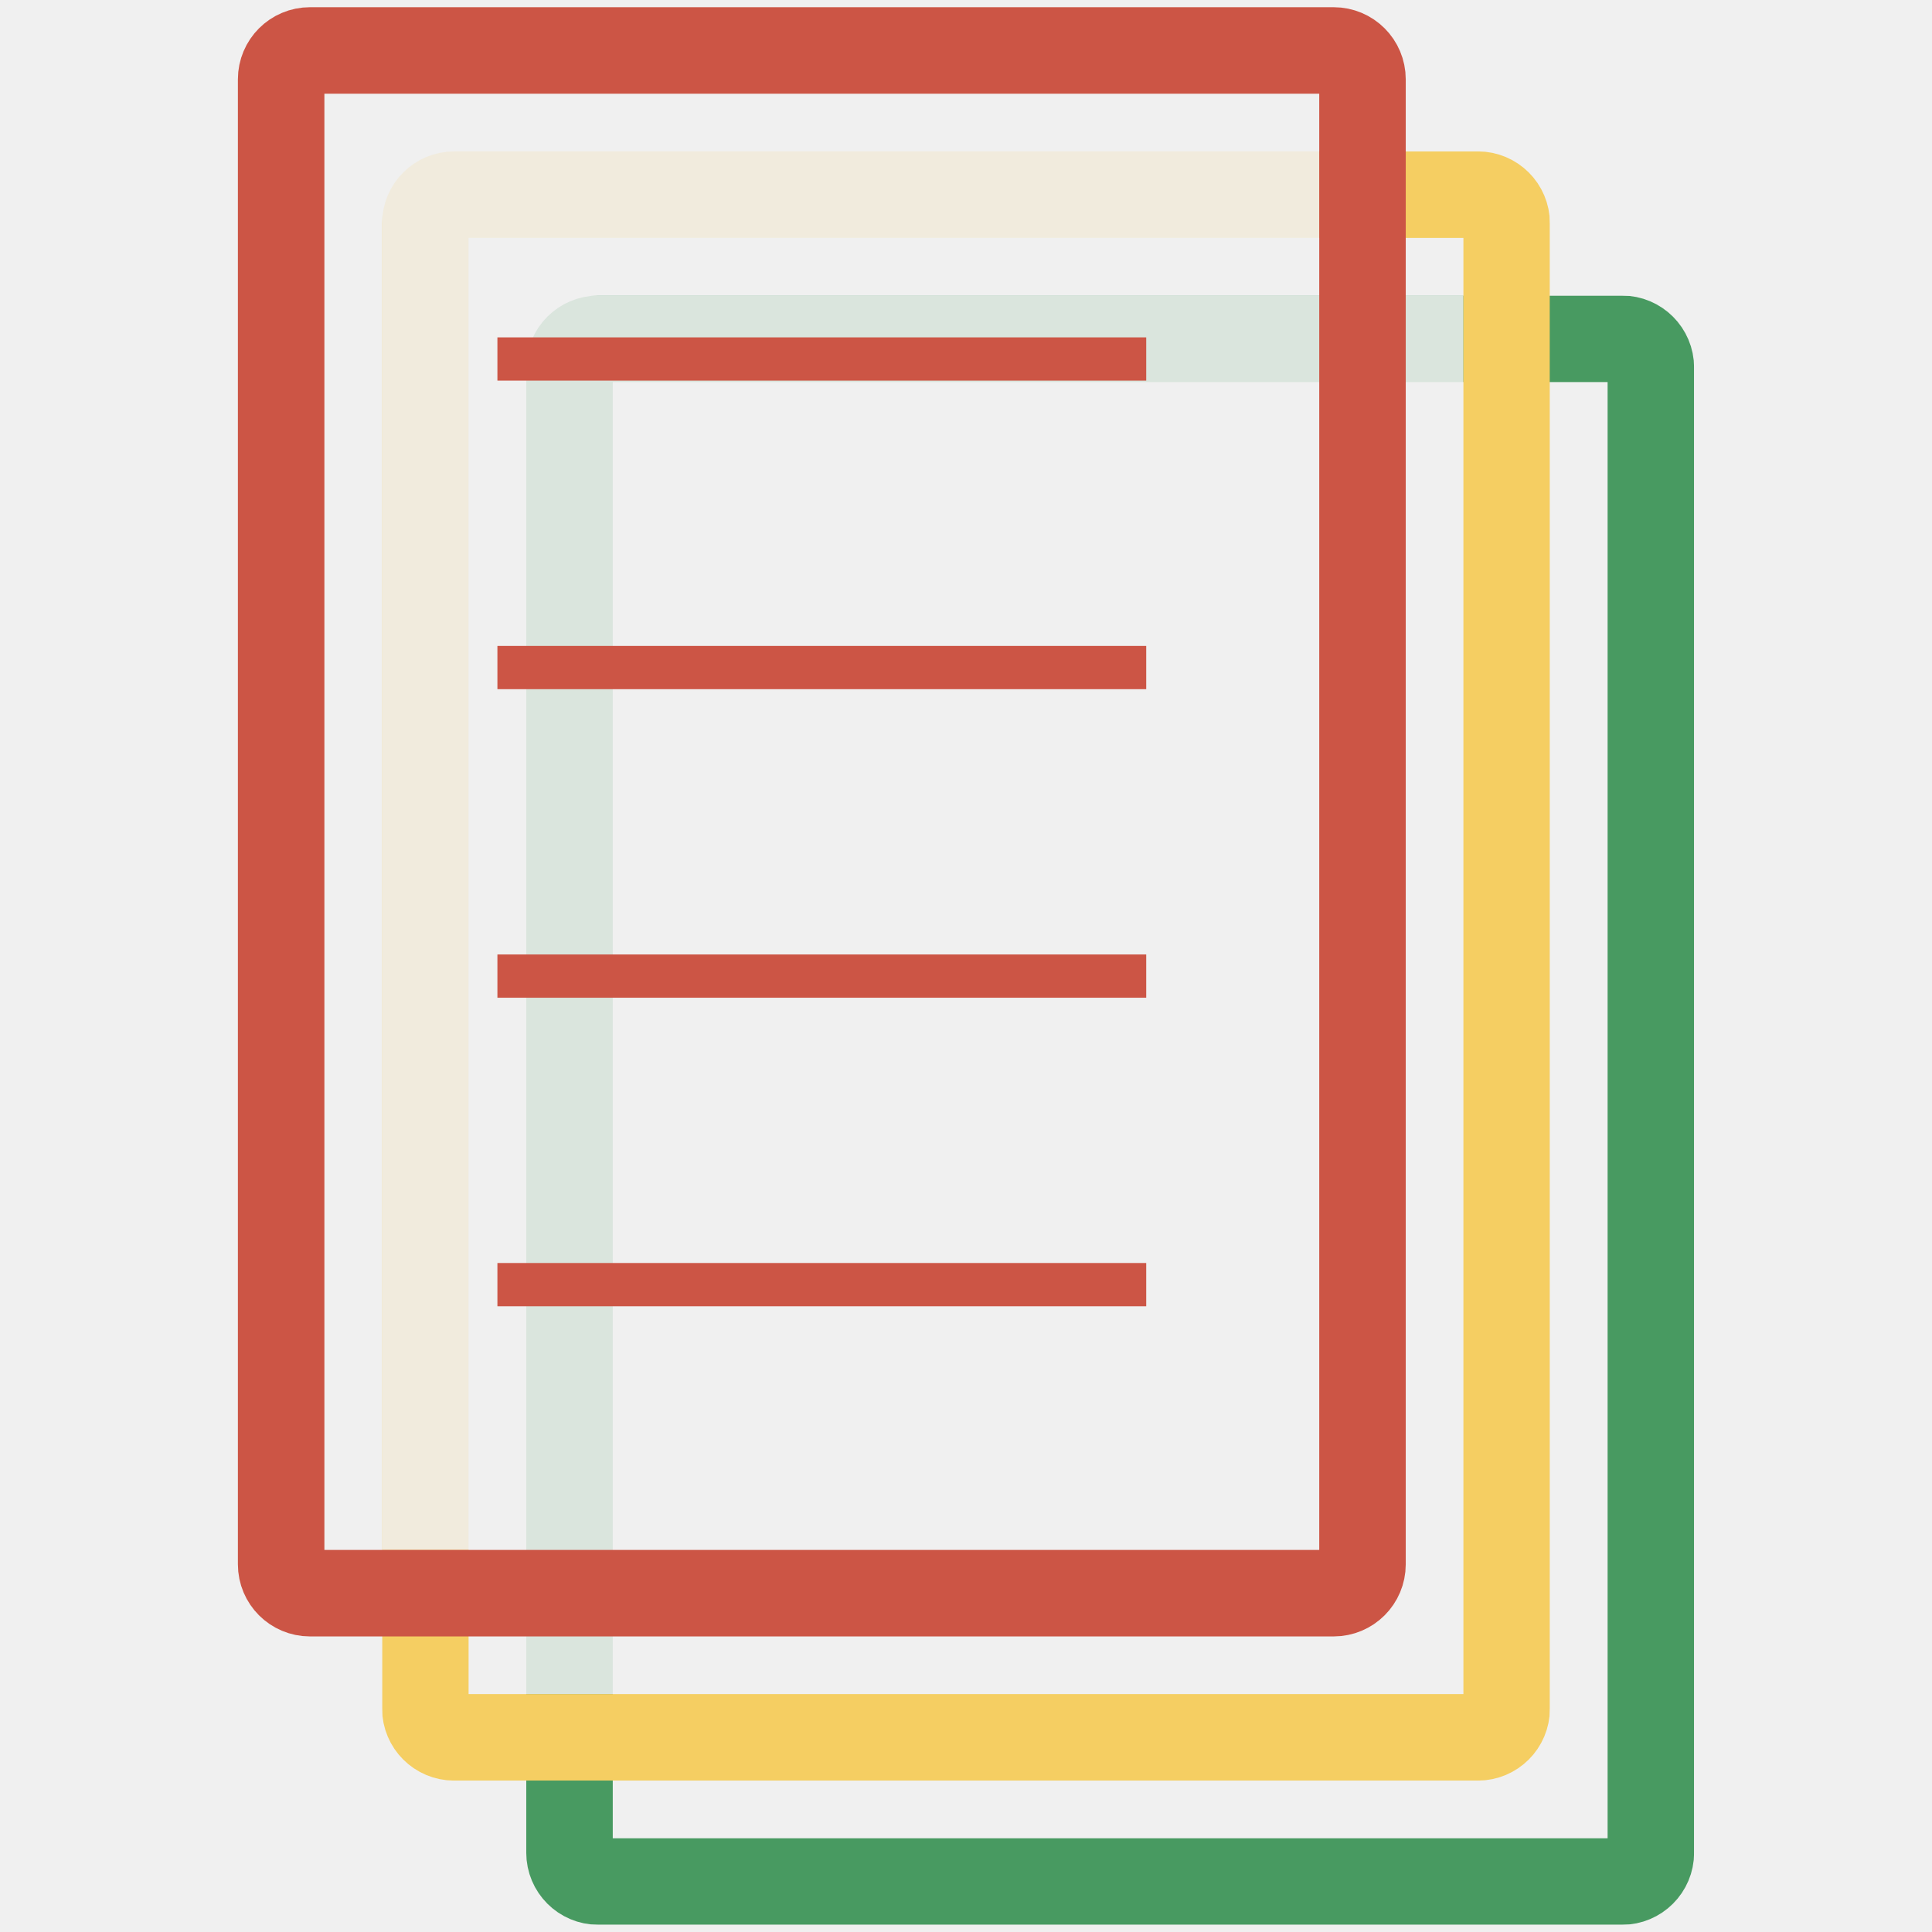
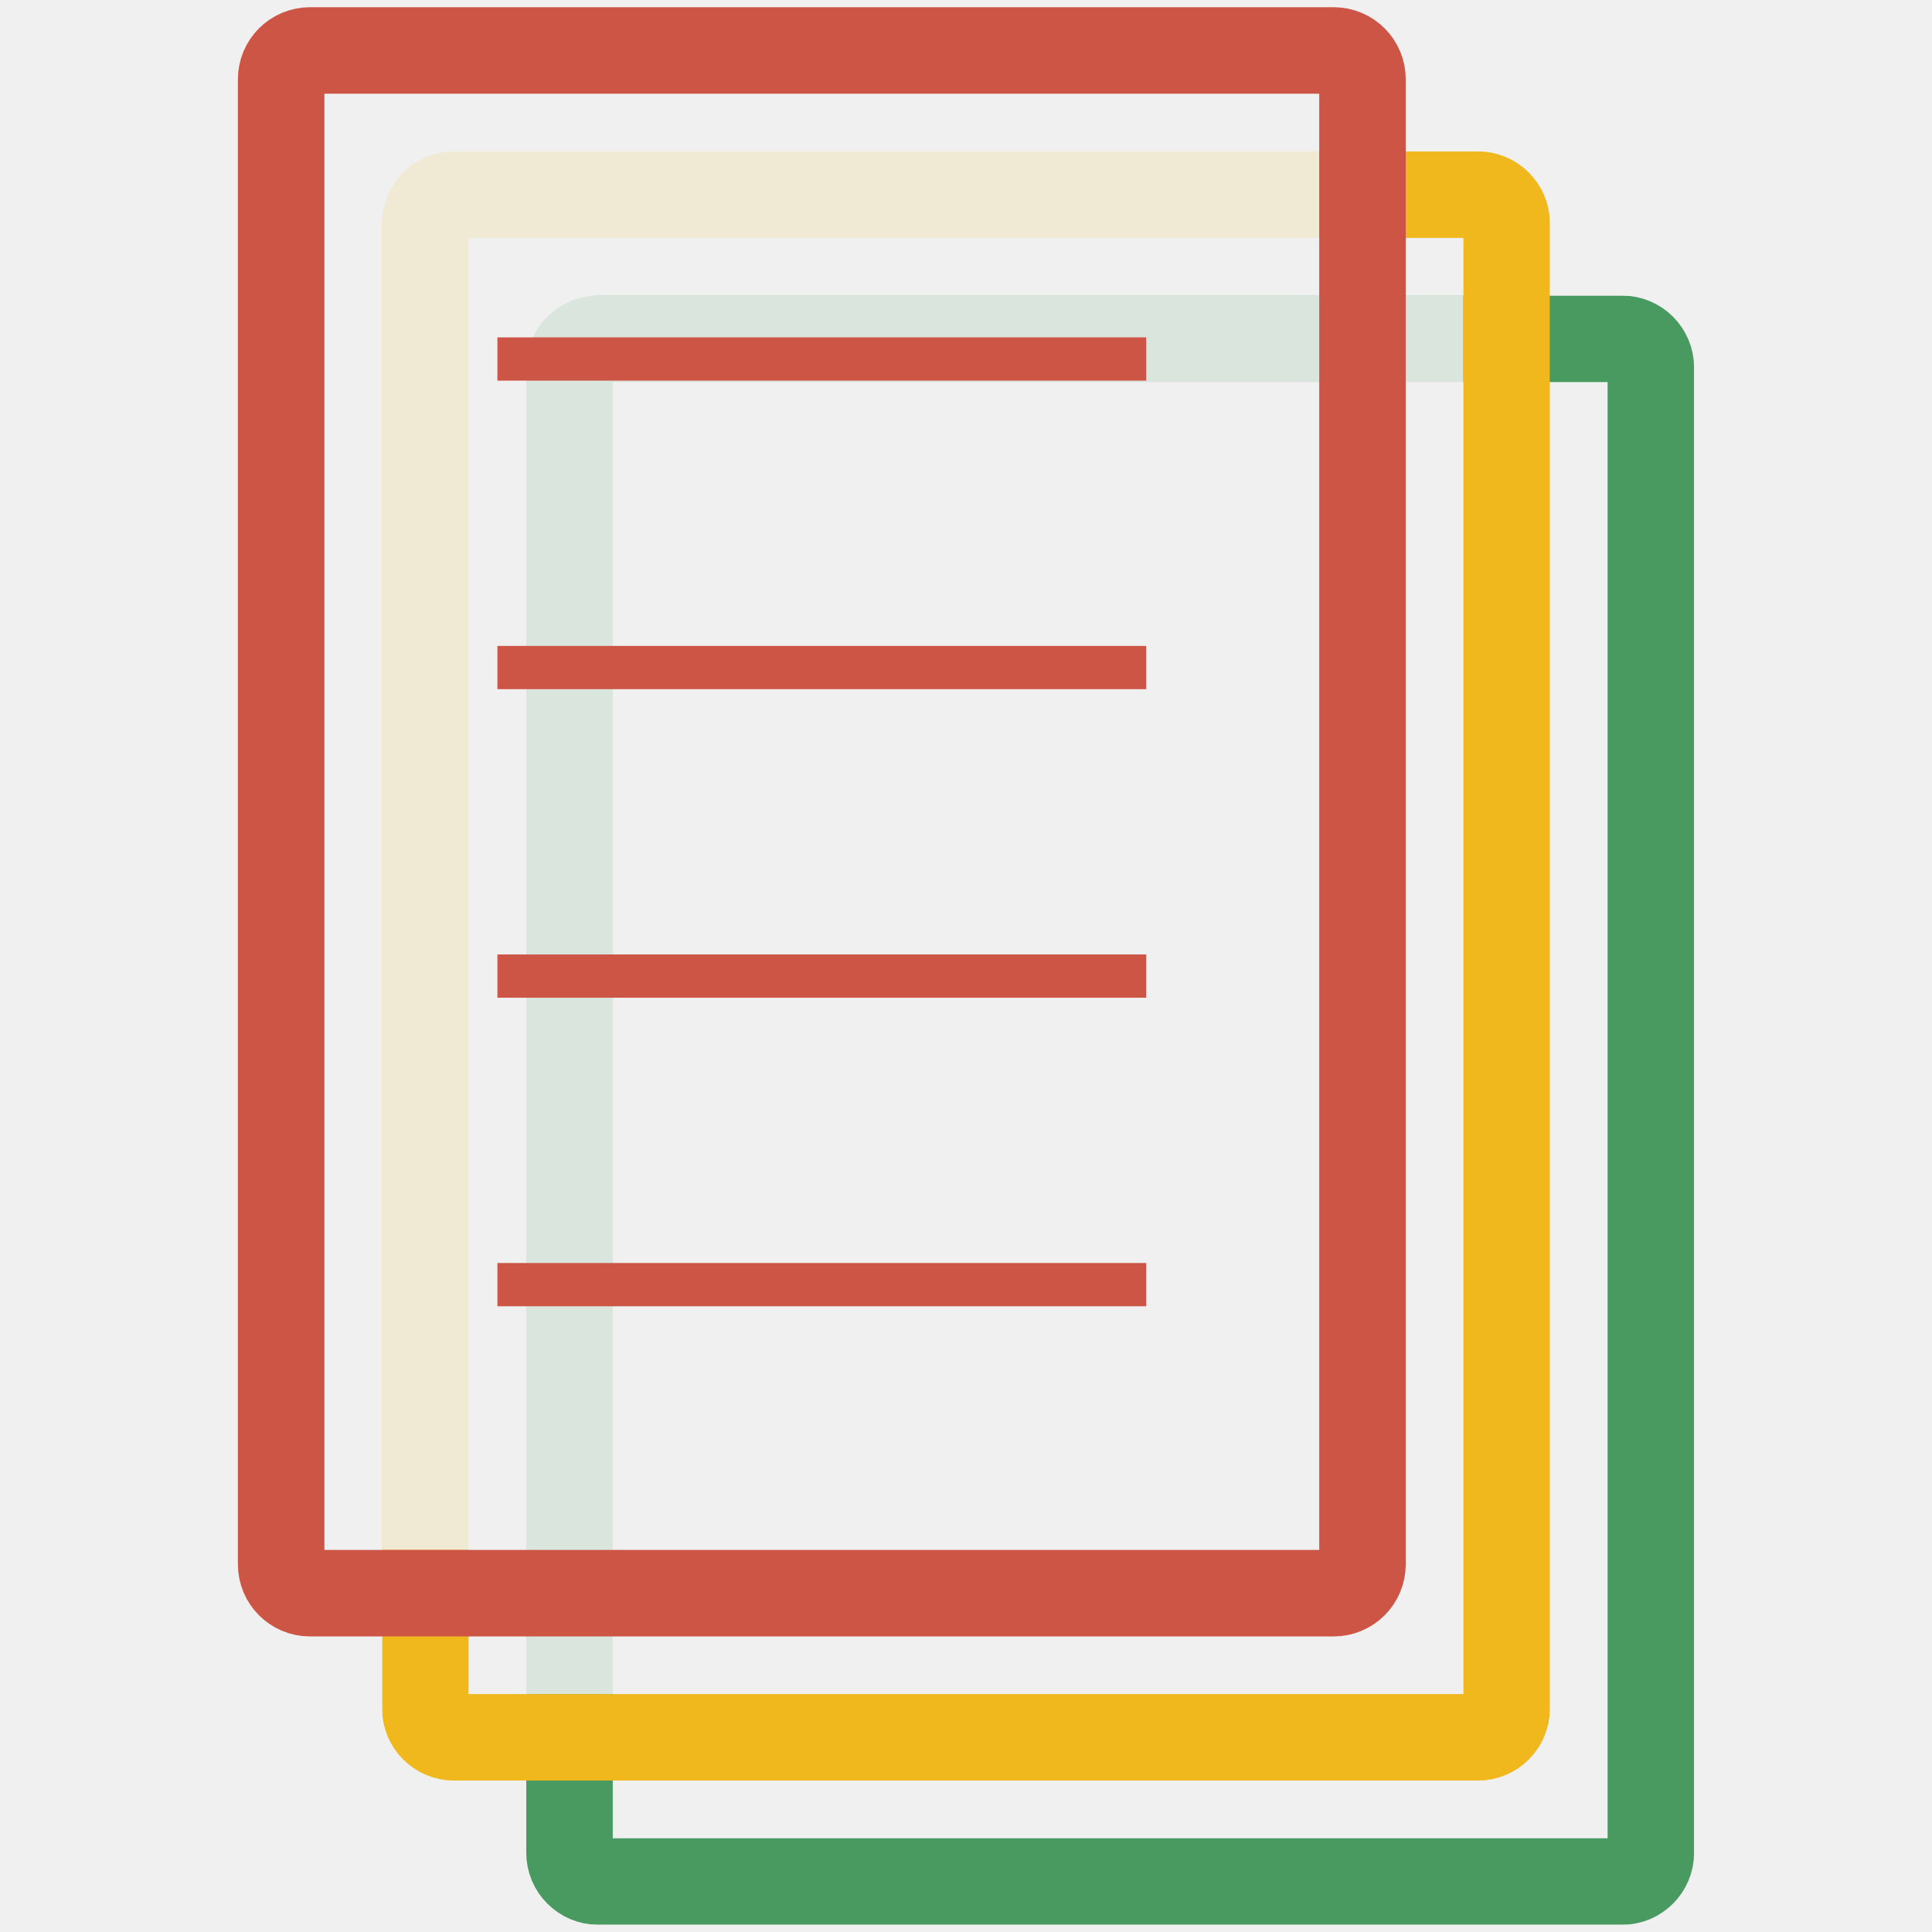
<svg xmlns="http://www.w3.org/2000/svg" xmlns:xlink="http://www.w3.org/1999/xlink" width="134.0" height="134.0">
  <defs>
    <g id="sheet">
      <rect x="0" y="0" rx="2" ry="2" width="75" height="107" class="sheet" />
    </g>
    <g id="sheet__lines">
      <path d="M 15 21.4 l 45 0" class="sheet__line" />
      <path d="M 15 42.8 l 45 0" class="sheet__line" />
      <path d="M 15 64.2 l 45 0" class="sheet__line" />
      <path d="M 15 85.6 l 45 0" class="sheet__line" />
    </g>
    <mask id="sheet-mask" width="81" height="113">
      <rect x="-3" y="-3" width="81" height="113" style="stroke: none; fill: #fff" />
      <rect x="-3" y="-3" width="65" height="97" style="stroke: none; fill: #222" />
    </mask>
  </defs>
  <style>
    .sheet { stroke-width: 6; fill: none; }
    .sheet--red { stroke: #cc5545; }
-     .sheet--yellow { stroke: #f5ce62; }
+     .sheet--yellow { stroke: #f0b81c; }
    .sheet--green { stroke: #489a61; }
    .sheet__line { stroke-width: 3; fill: none; }
  </style>
  <g transform="translate(19.5, 3.5)">
    <g class="sheet--green" transform="translate(20, 20)">
      <use x="0" y="0" xlink:href="#sheet" mask="url(#sheet-mask)" />
    </g>
    <g class="sheet--yellow" transform="translate(10, 10)">
      <use x="0" y="0" xlink:href="#sheet" mask="url(#sheet-mask)" />
    </g>
    <g class="sheet--red">
      <use x="0" y="0" xlink:href="#sheet" />
      <use x="0" y="0" xlink:href="#sheet__lines" />
    </g>
  </g>
</svg>
